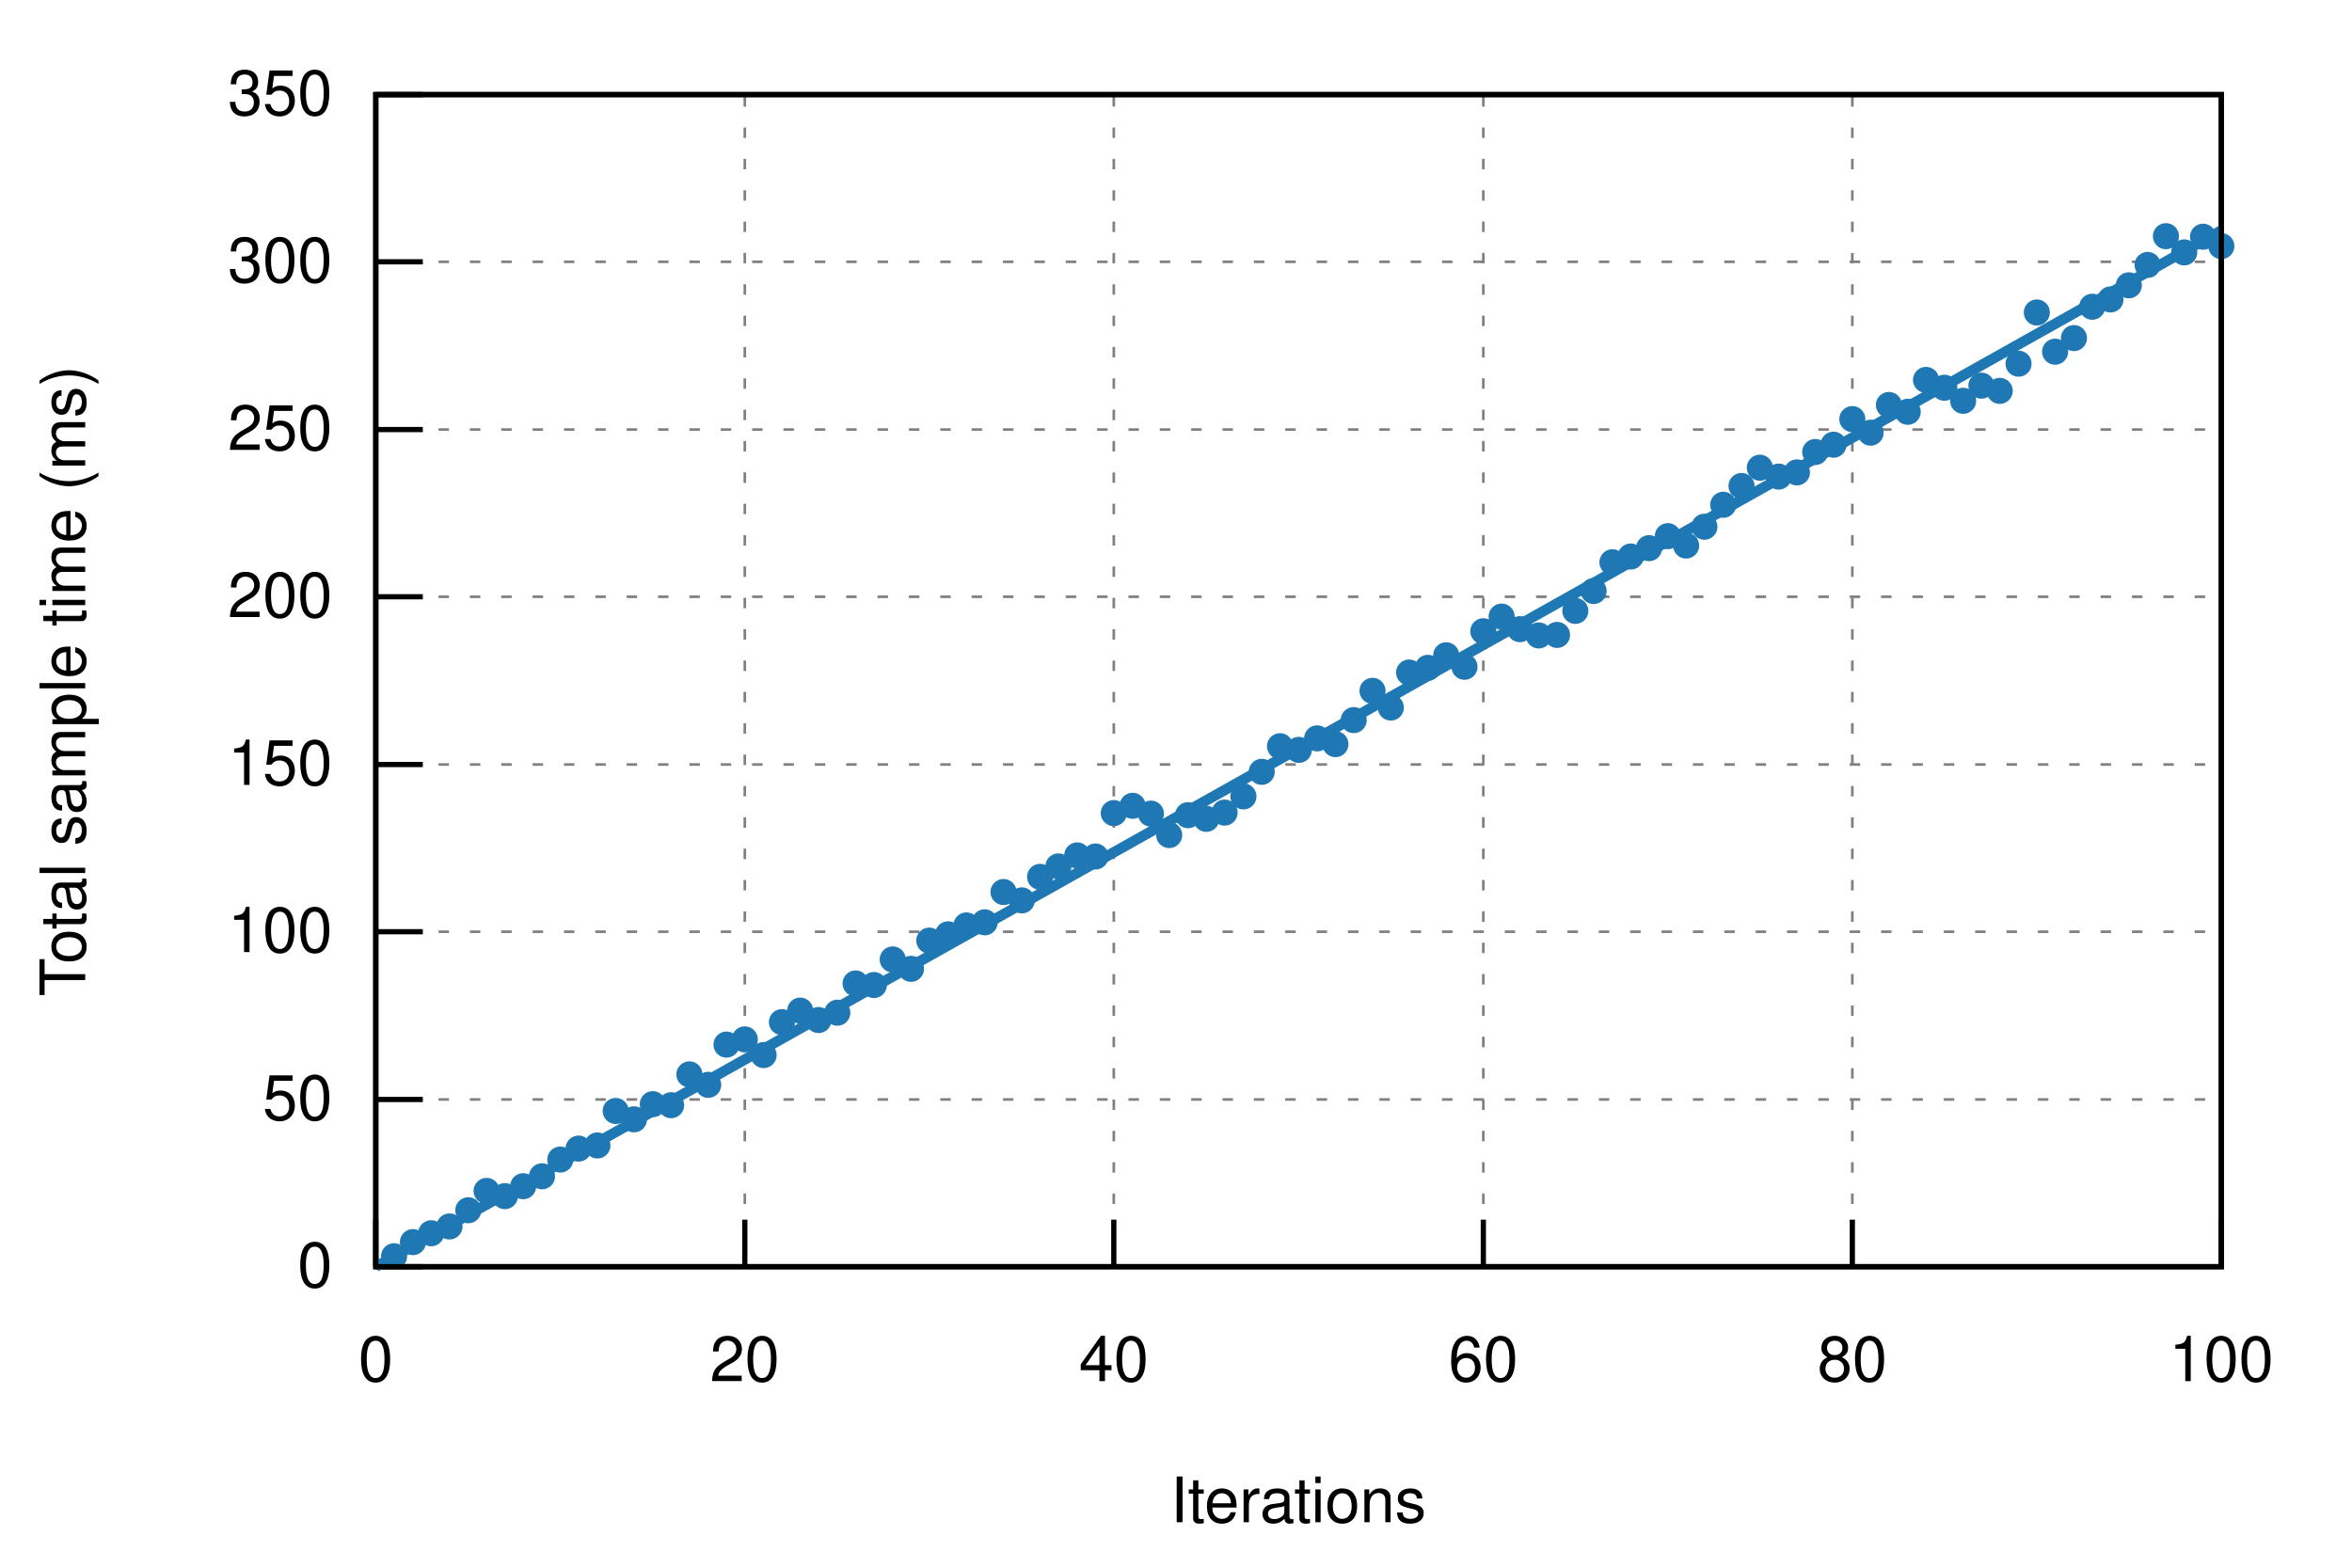
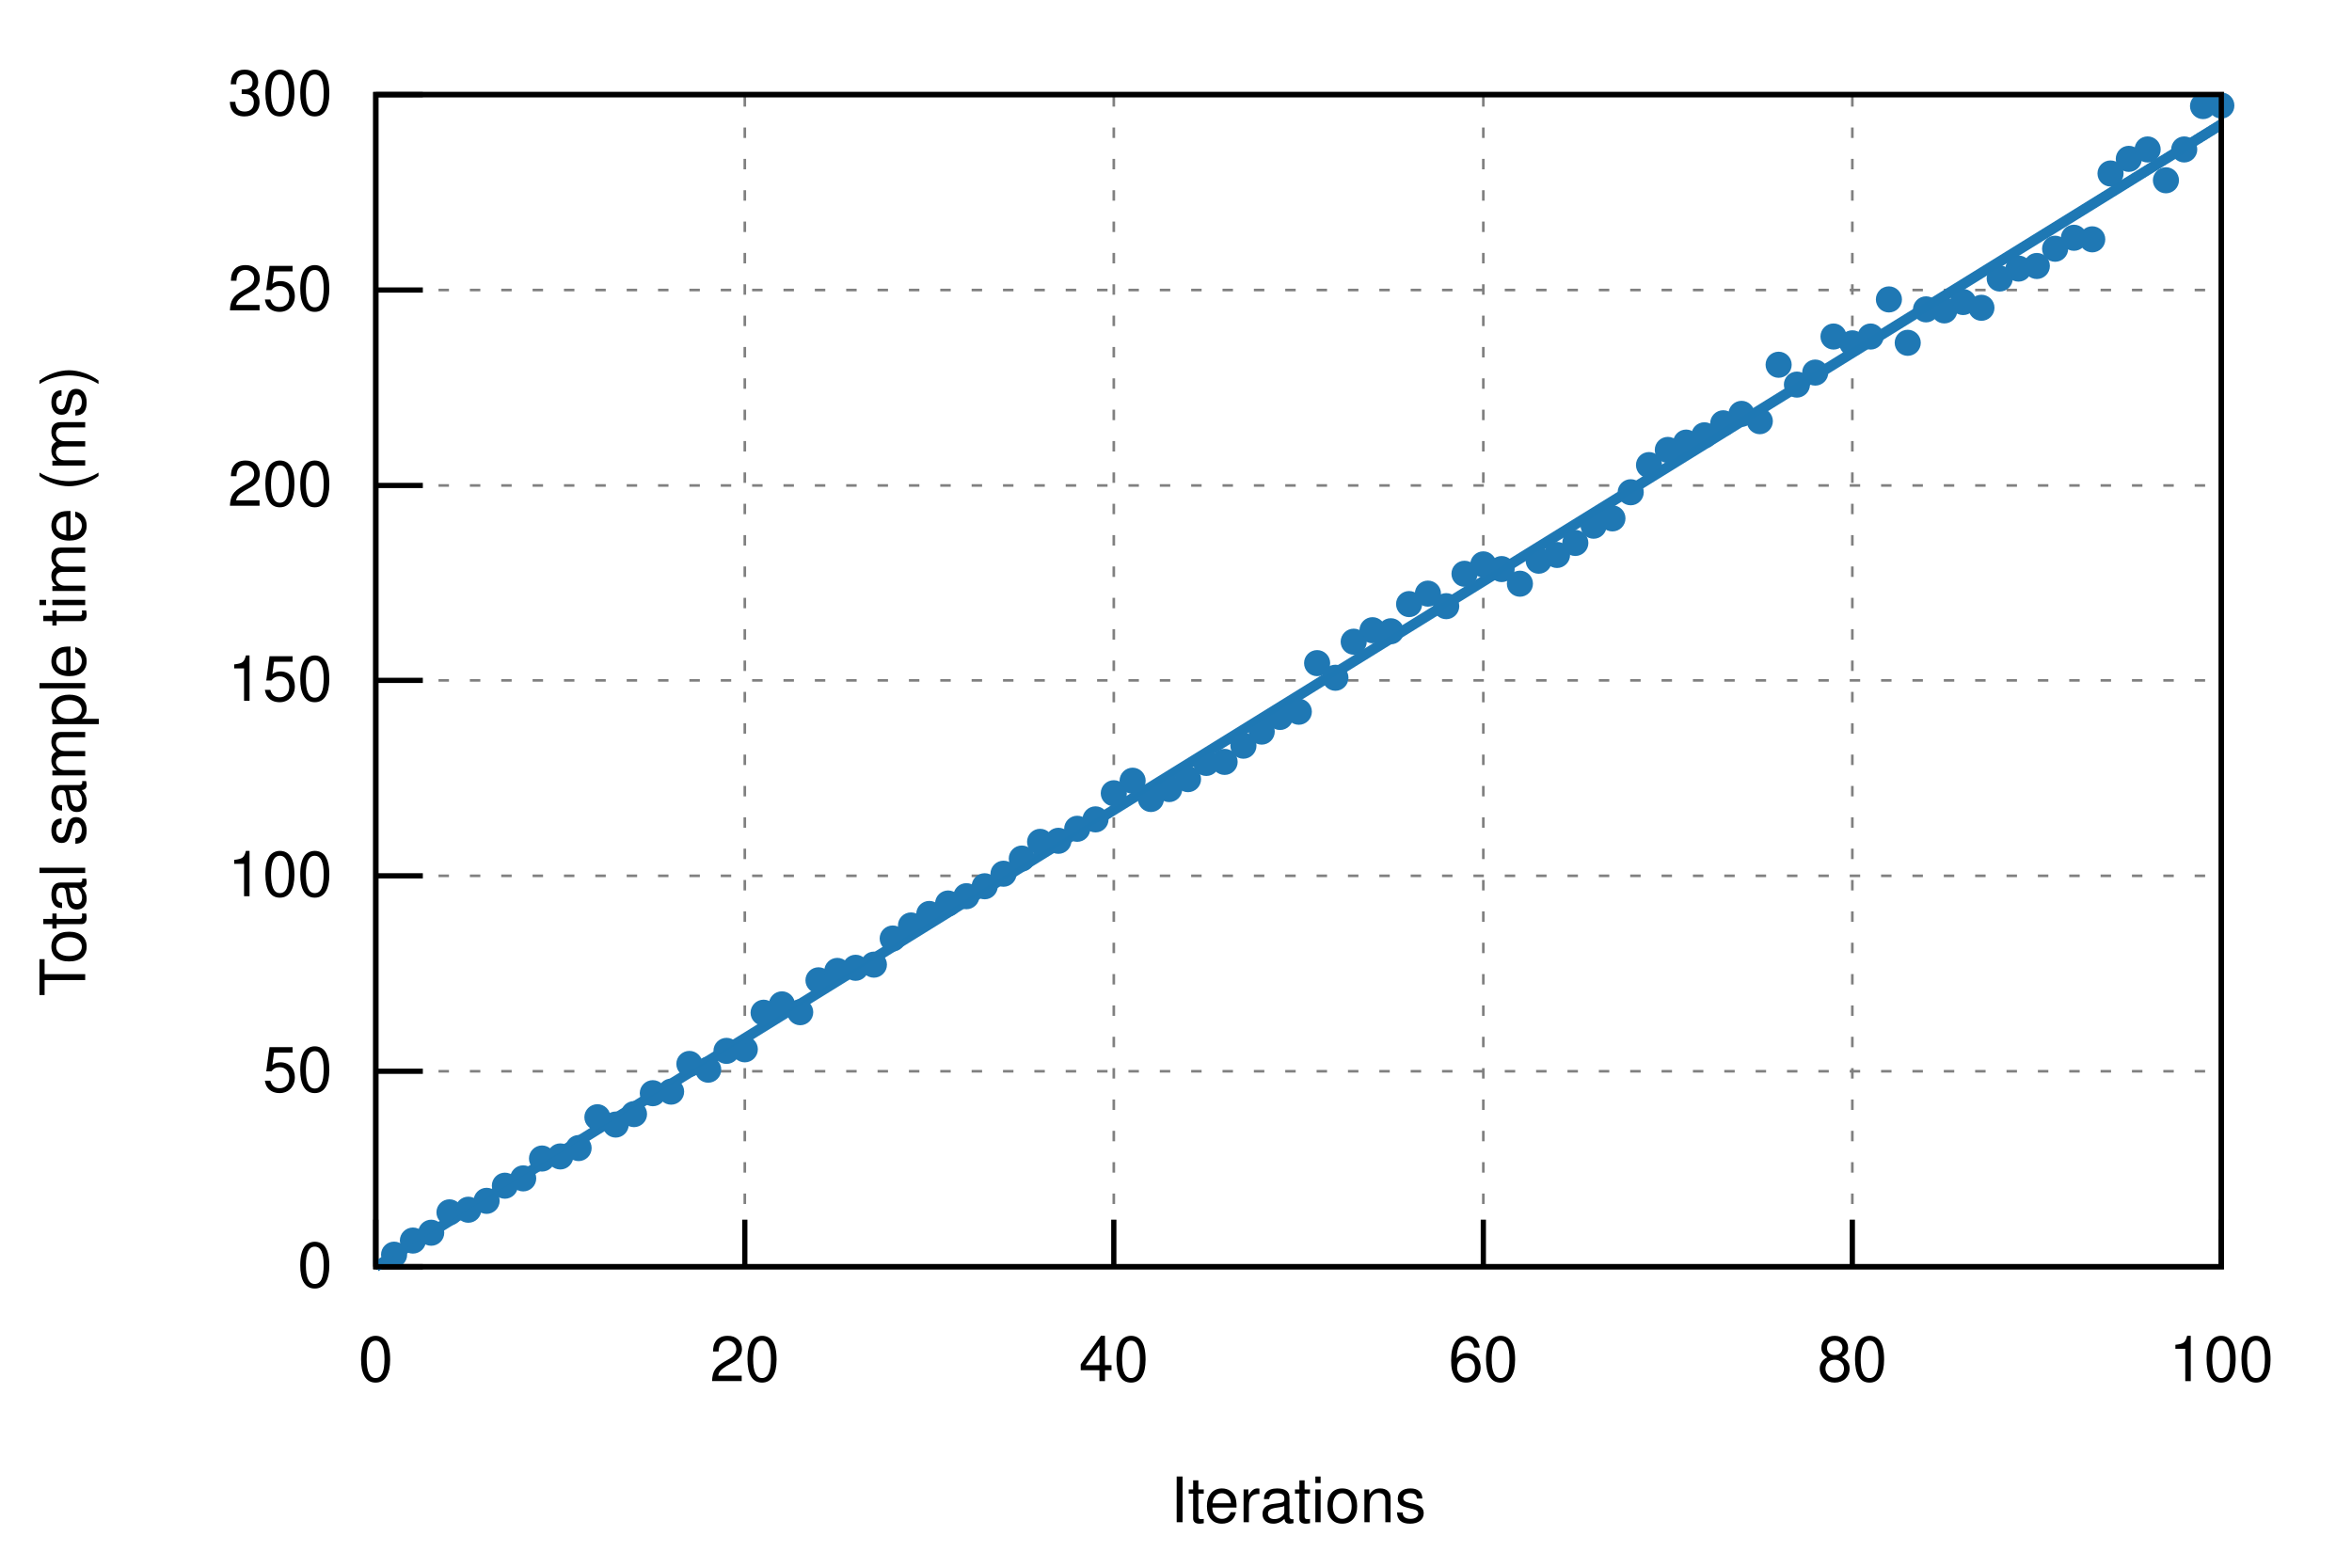
<svg xmlns="http://www.w3.org/2000/svg" xmlns:xlink="http://www.w3.org/1999/xlink" viewBox="0 0 450 300">
  <g id="gnuplot_canvas">
    <rect x="0" y="0" width="450" height="300" fill="none" />
    <defs>
      <circle id="gpDot" r="0.5" stroke-width="0.5" stroke="currentColor" />
      <path id="gpPt0" stroke-width="0.222" stroke="currentColor" d="M-1,0 h2 M0,-1 v2" />
      <path id="gpPt1" stroke-width="0.222" stroke="currentColor" d="M-1,-1 L1,1 M1,-1 L-1,1" />
      <path id="gpPt2" stroke-width="0.222" stroke="currentColor" d="M-1,0 L1,0 M0,-1 L0,1 M-1,-1 L1,1 M-1,1 L1,-1" />
      <rect id="gpPt3" stroke-width="0.222" stroke="currentColor" x="-1" y="-1" width="2" height="2" />
      <rect id="gpPt4" stroke-width="0.222" stroke="currentColor" fill="currentColor" x="-1" y="-1" width="2" height="2" />
      <circle id="gpPt5" stroke-width="0.222" stroke="currentColor" cx="0" cy="0" r="1" />
      <use xlink:href="#gpPt5" id="gpPt6" fill="currentColor" stroke="none" />
      <path id="gpPt7" stroke-width="0.222" stroke="currentColor" d="M0,-1.33 L-1.33,0.67 L1.33,0.67 z" />
      <use xlink:href="#gpPt7" id="gpPt8" fill="currentColor" stroke="none" />
      <use xlink:href="#gpPt7" id="gpPt9" stroke="currentColor" transform="rotate(180)" />
      <use xlink:href="#gpPt9" id="gpPt10" fill="currentColor" stroke="none" />
      <use xlink:href="#gpPt3" id="gpPt11" stroke="currentColor" transform="rotate(45)" />
      <use xlink:href="#gpPt11" id="gpPt12" fill="currentColor" stroke="none" />
      <path id="gpPt13" stroke-width="0.222" stroke="currentColor" d="M0,1.330 L1.265,0.411 L0.782,-1.067 L-0.782,-1.076 L-1.265,0.411 z" />
      <use xlink:href="#gpPt13" id="gpPt14" fill="currentColor" stroke="none" />
      <filter id="textbox" filterUnits="objectBoundingBox" x="0" y="0" height="1" width="1">
        <feFlood flood-color="white" flood-opacity="1" result="bgnd" />
        <feComposite in="SourceGraphic" in2="bgnd" operator="atop" />
      </filter>
      <filter id="greybox" filterUnits="objectBoundingBox" x="0" y="0" height="1" width="1">
        <feFlood flood-color="lightgrey" flood-opacity="1" result="grey" />
        <feComposite in="SourceGraphic" in2="grey" operator="atop" />
      </filter>
    </defs>
    <g fill="none" color="white" stroke="currentColor" stroke-width="1.00" stroke-linecap="butt" stroke-linejoin="miter">
</g>
    <g fill="none" color="black" stroke="currentColor" stroke-width="1.00" stroke-linecap="butt" stroke-linejoin="miter">
</g>
    <g fill="none" color="black" stroke="black" stroke-width="0.50" stroke-linecap="butt" stroke-linejoin="miter">
</g>
    <g fill="none" color="gray" stroke="currentColor" stroke-width="0.50" stroke-linecap="butt" stroke-linejoin="miter">
      <path stroke="gray" stroke-dasharray="2,4" class="gridline" d="M71.9,242.4 L425.0,242.4  " />
    </g>
    <g fill="none" color="gray" stroke="gray" stroke-width="1.00" stroke-linecap="butt" stroke-linejoin="miter">
</g>
    <g fill="none" color="black" stroke="currentColor" stroke-width="1.00" stroke-linecap="butt" stroke-linejoin="miter">
      <path stroke="black" d="M71.9,242.4 L80.9,242.4  " />
      <g transform="translate(63.6,246.3)" stroke="none" fill="black" font-family="Helvetica" font-size="12.00" text-anchor="end">
        <text>
          <tspan font-family="Helvetica"> 0</tspan>
        </text>
      </g>
    </g>
    <g fill="none" color="black" stroke="currentColor" stroke-width="1.00" stroke-linecap="butt" stroke-linejoin="miter">
</g>
    <g fill="none" color="black" stroke="black" stroke-width="0.50" stroke-linecap="butt" stroke-linejoin="miter">
</g>
    <g fill="none" color="gray" stroke="currentColor" stroke-width="0.50" stroke-linecap="butt" stroke-linejoin="miter">
-       <path stroke="gray" stroke-dasharray="2,4" class="gridline" d="M71.9,210.4 L425.0,210.4  " />
-     </g>
-     <g fill="none" color="gray" stroke="gray" stroke-width="1.00" stroke-linecap="butt" stroke-linejoin="miter">
- </g>
-     <g fill="none" color="black" stroke="currentColor" stroke-width="1.00" stroke-linecap="butt" stroke-linejoin="miter">
-       <path stroke="black" d="M71.9,210.4 L80.9,210.4  " />
-       <g transform="translate(63.6,214.3)" stroke="none" fill="black" font-family="Helvetica" font-size="12.00" text-anchor="end">
+       <path stroke="gray" stroke-dasharray="2,4" class="gridline" d="M71.9,205.0 L425.0,205.0  " />
+     </g>
+     <g fill="none" color="gray" stroke="gray" stroke-width="1.00" stroke-linecap="butt" stroke-linejoin="miter">
+ </g>
+     <g fill="none" color="black" stroke="currentColor" stroke-width="1.00" stroke-linecap="butt" stroke-linejoin="miter">
+       <path stroke="black" d="M71.9,205.0 L80.9,205.0  " />
+       <g transform="translate(63.6,208.9)" stroke="none" fill="black" font-family="Helvetica" font-size="12.00" text-anchor="end">
        <text>
          <tspan font-family="Helvetica"> 50</tspan>
        </text>
      </g>
    </g>
    <g fill="none" color="black" stroke="currentColor" stroke-width="1.00" stroke-linecap="butt" stroke-linejoin="miter">
</g>
    <g fill="none" color="black" stroke="black" stroke-width="0.50" stroke-linecap="butt" stroke-linejoin="miter">
</g>
    <g fill="none" color="gray" stroke="currentColor" stroke-width="0.50" stroke-linecap="butt" stroke-linejoin="miter">
-       <path stroke="gray" stroke-dasharray="2,4" class="gridline" d="M71.9,178.3 L425.0,178.3  " />
-     </g>
-     <g fill="none" color="gray" stroke="gray" stroke-width="1.00" stroke-linecap="butt" stroke-linejoin="miter">
- </g>
-     <g fill="none" color="black" stroke="currentColor" stroke-width="1.00" stroke-linecap="butt" stroke-linejoin="miter">
-       <path stroke="black" d="M71.9,178.3 L80.9,178.3  " />
-       <g transform="translate(63.6,182.2)" stroke="none" fill="black" font-family="Helvetica" font-size="12.00" text-anchor="end">
+       <path stroke="gray" stroke-dasharray="2,4" class="gridline" d="M71.9,167.6 L425.0,167.6  " />
+     </g>
+     <g fill="none" color="gray" stroke="gray" stroke-width="1.00" stroke-linecap="butt" stroke-linejoin="miter">
+ </g>
+     <g fill="none" color="black" stroke="currentColor" stroke-width="1.00" stroke-linecap="butt" stroke-linejoin="miter">
+       <path stroke="black" d="M71.9,167.6 L80.9,167.6  " />
+       <g transform="translate(63.6,171.5)" stroke="none" fill="black" font-family="Helvetica" font-size="12.00" text-anchor="end">
        <text>
          <tspan font-family="Helvetica"> 100</tspan>
        </text>
      </g>
    </g>
    <g fill="none" color="black" stroke="currentColor" stroke-width="1.00" stroke-linecap="butt" stroke-linejoin="miter">
</g>
    <g fill="none" color="black" stroke="black" stroke-width="0.50" stroke-linecap="butt" stroke-linejoin="miter">
</g>
    <g fill="none" color="gray" stroke="currentColor" stroke-width="0.50" stroke-linecap="butt" stroke-linejoin="miter">
-       <path stroke="gray" stroke-dasharray="2,4" class="gridline" d="M71.9,146.3 L425.0,146.3  " />
-     </g>
-     <g fill="none" color="gray" stroke="gray" stroke-width="1.00" stroke-linecap="butt" stroke-linejoin="miter">
- </g>
-     <g fill="none" color="black" stroke="currentColor" stroke-width="1.00" stroke-linecap="butt" stroke-linejoin="miter">
-       <path stroke="black" d="M71.9,146.3 L80.9,146.3  " />
-       <g transform="translate(63.6,150.2)" stroke="none" fill="black" font-family="Helvetica" font-size="12.00" text-anchor="end">
+       <path stroke="gray" stroke-dasharray="2,4" class="gridline" d="M71.9,130.2 L425.0,130.2  " />
+     </g>
+     <g fill="none" color="gray" stroke="gray" stroke-width="1.00" stroke-linecap="butt" stroke-linejoin="miter">
+ </g>
+     <g fill="none" color="black" stroke="currentColor" stroke-width="1.00" stroke-linecap="butt" stroke-linejoin="miter">
+       <path stroke="black" d="M71.9,130.2 L80.9,130.2  " />
+       <g transform="translate(63.6,134.1)" stroke="none" fill="black" font-family="Helvetica" font-size="12.00" text-anchor="end">
        <text>
          <tspan font-family="Helvetica"> 150</tspan>
        </text>
      </g>
    </g>
    <g fill="none" color="black" stroke="currentColor" stroke-width="1.00" stroke-linecap="butt" stroke-linejoin="miter">
</g>
    <g fill="none" color="black" stroke="black" stroke-width="0.50" stroke-linecap="butt" stroke-linejoin="miter">
</g>
    <g fill="none" color="gray" stroke="currentColor" stroke-width="0.50" stroke-linecap="butt" stroke-linejoin="miter">
-       <path stroke="gray" stroke-dasharray="2,4" class="gridline" d="M71.9,114.2 L425.0,114.2  " />
-     </g>
-     <g fill="none" color="gray" stroke="gray" stroke-width="1.00" stroke-linecap="butt" stroke-linejoin="miter">
- </g>
-     <g fill="none" color="black" stroke="currentColor" stroke-width="1.00" stroke-linecap="butt" stroke-linejoin="miter">
-       <path stroke="black" d="M71.9,114.2 L80.9,114.2  " />
-       <g transform="translate(63.6,118.1)" stroke="none" fill="black" font-family="Helvetica" font-size="12.00" text-anchor="end">
+       <path stroke="gray" stroke-dasharray="2,4" class="gridline" d="M71.9,92.9 L425.0,92.9  " />
+     </g>
+     <g fill="none" color="gray" stroke="gray" stroke-width="1.00" stroke-linecap="butt" stroke-linejoin="miter">
+ </g>
+     <g fill="none" color="black" stroke="currentColor" stroke-width="1.00" stroke-linecap="butt" stroke-linejoin="miter">
+       <path stroke="black" d="M71.9,92.9 L80.9,92.9  " />
+       <g transform="translate(63.6,96.8)" stroke="none" fill="black" font-family="Helvetica" font-size="12.00" text-anchor="end">
        <text>
          <tspan font-family="Helvetica"> 200</tspan>
        </text>
      </g>
    </g>
    <g fill="none" color="black" stroke="currentColor" stroke-width="1.00" stroke-linecap="butt" stroke-linejoin="miter">
</g>
    <g fill="none" color="black" stroke="black" stroke-width="0.50" stroke-linecap="butt" stroke-linejoin="miter">
</g>
    <g fill="none" color="gray" stroke="currentColor" stroke-width="0.50" stroke-linecap="butt" stroke-linejoin="miter">
-       <path stroke="gray" stroke-dasharray="2,4" class="gridline" d="M71.9,82.2 L425.0,82.2  " />
-     </g>
-     <g fill="none" color="gray" stroke="gray" stroke-width="1.00" stroke-linecap="butt" stroke-linejoin="miter">
- </g>
-     <g fill="none" color="black" stroke="currentColor" stroke-width="1.00" stroke-linecap="butt" stroke-linejoin="miter">
-       <path stroke="black" d="M71.9,82.2 L80.9,82.2  " />
-       <g transform="translate(63.6,86.1)" stroke="none" fill="black" font-family="Helvetica" font-size="12.00" text-anchor="end">
+       <path stroke="gray" stroke-dasharray="2,4" class="gridline" d="M71.9,55.5 L425.0,55.5  " />
+     </g>
+     <g fill="none" color="gray" stroke="gray" stroke-width="1.00" stroke-linecap="butt" stroke-linejoin="miter">
+ </g>
+     <g fill="none" color="black" stroke="currentColor" stroke-width="1.00" stroke-linecap="butt" stroke-linejoin="miter">
+       <path stroke="black" d="M71.9,55.5 L80.9,55.5  " />
+       <g transform="translate(63.6,59.4)" stroke="none" fill="black" font-family="Helvetica" font-size="12.00" text-anchor="end">
        <text>
          <tspan font-family="Helvetica"> 250</tspan>
-         </text>
-       </g>
-     </g>
-     <g fill="none" color="black" stroke="currentColor" stroke-width="1.00" stroke-linecap="butt" stroke-linejoin="miter">
- </g>
-     <g fill="none" color="black" stroke="black" stroke-width="0.50" stroke-linecap="butt" stroke-linejoin="miter">
- </g>
-     <g fill="none" color="gray" stroke="currentColor" stroke-width="0.50" stroke-linecap="butt" stroke-linejoin="miter">
-       <path stroke="gray" stroke-dasharray="2,4" class="gridline" d="M71.9,50.1 L425.0,50.1  " />
-     </g>
-     <g fill="none" color="gray" stroke="gray" stroke-width="1.00" stroke-linecap="butt" stroke-linejoin="miter">
- </g>
-     <g fill="none" color="black" stroke="currentColor" stroke-width="1.00" stroke-linecap="butt" stroke-linejoin="miter">
-       <path stroke="black" d="M71.9,50.1 L80.9,50.1  " />
-       <g transform="translate(63.6,54.0)" stroke="none" fill="black" font-family="Helvetica" font-size="12.00" text-anchor="end">
-         <text>
-           <tspan font-family="Helvetica"> 300</tspan>
        </text>
      </g>
    </g>
    <g fill="none" color="black" stroke="currentColor" stroke-width="1.00" stroke-linecap="butt" stroke-linejoin="miter">
</g>
    <g fill="none" color="black" stroke="black" stroke-width="0.50" stroke-linecap="butt" stroke-linejoin="miter">
</g>
    <g fill="none" color="gray" stroke="currentColor" stroke-width="0.50" stroke-linecap="butt" stroke-linejoin="miter">
      <path stroke="gray" stroke-dasharray="2,4" class="gridline" d="M71.9,18.1 L425.0,18.1  " />
    </g>
    <g fill="none" color="gray" stroke="gray" stroke-width="1.00" stroke-linecap="butt" stroke-linejoin="miter">
</g>
    <g fill="none" color="black" stroke="currentColor" stroke-width="1.00" stroke-linecap="butt" stroke-linejoin="miter">
      <path stroke="black" d="M71.9,18.1 L80.9,18.1  " />
      <g transform="translate(63.6,22.0)" stroke="none" fill="black" font-family="Helvetica" font-size="12.00" text-anchor="end">
        <text>
-           <tspan font-family="Helvetica"> 350</tspan>
+           <tspan font-family="Helvetica"> 300</tspan>
        </text>
      </g>
    </g>
    <g fill="none" color="black" stroke="currentColor" stroke-width="1.00" stroke-linecap="butt" stroke-linejoin="miter">
</g>
    <g fill="none" color="black" stroke="black" stroke-width="0.50" stroke-linecap="butt" stroke-linejoin="miter">
</g>
    <g fill="none" color="gray" stroke="currentColor" stroke-width="0.50" stroke-linecap="butt" stroke-linejoin="miter">
      <path stroke="gray" stroke-dasharray="2,4" class="gridline" d="M71.9,242.4 L71.9,18.1  " />
    </g>
    <g fill="none" color="gray" stroke="gray" stroke-width="1.00" stroke-linecap="butt" stroke-linejoin="miter">
</g>
    <g fill="none" color="black" stroke="currentColor" stroke-width="1.00" stroke-linecap="butt" stroke-linejoin="miter">
      <path stroke="black" d="M71.9,242.4 L71.9,233.4  " />
      <g transform="translate(71.9,264.3)" stroke="none" fill="black" font-family="Helvetica" font-size="12.00" text-anchor="middle">
        <text>
          <tspan font-family="Helvetica"> 0</tspan>
        </text>
      </g>
    </g>
    <g fill="none" color="black" stroke="currentColor" stroke-width="1.00" stroke-linecap="butt" stroke-linejoin="miter">
</g>
    <g fill="none" color="black" stroke="black" stroke-width="0.50" stroke-linecap="butt" stroke-linejoin="miter">
</g>
    <g fill="none" color="gray" stroke="currentColor" stroke-width="0.50" stroke-linecap="butt" stroke-linejoin="miter">
      <path stroke="gray" stroke-dasharray="2,4" class="gridline" d="M142.5,242.4 L142.5,18.1  " />
    </g>
    <g fill="none" color="gray" stroke="gray" stroke-width="1.00" stroke-linecap="butt" stroke-linejoin="miter">
</g>
    <g fill="none" color="black" stroke="currentColor" stroke-width="1.00" stroke-linecap="butt" stroke-linejoin="miter">
      <path stroke="black" d="M142.5,242.4 L142.5,233.4  " />
      <g transform="translate(142.5,264.3)" stroke="none" fill="black" font-family="Helvetica" font-size="12.00" text-anchor="middle">
        <text>
          <tspan font-family="Helvetica"> 20</tspan>
        </text>
      </g>
    </g>
    <g fill="none" color="black" stroke="currentColor" stroke-width="1.00" stroke-linecap="butt" stroke-linejoin="miter">
</g>
    <g fill="none" color="black" stroke="black" stroke-width="0.50" stroke-linecap="butt" stroke-linejoin="miter">
</g>
    <g fill="none" color="gray" stroke="currentColor" stroke-width="0.50" stroke-linecap="butt" stroke-linejoin="miter">
      <path stroke="gray" stroke-dasharray="2,4" class="gridline" d="M213.1,242.4 L213.1,18.1  " />
    </g>
    <g fill="none" color="gray" stroke="gray" stroke-width="1.00" stroke-linecap="butt" stroke-linejoin="miter">
</g>
    <g fill="none" color="black" stroke="currentColor" stroke-width="1.00" stroke-linecap="butt" stroke-linejoin="miter">
      <path stroke="black" d="M213.1,242.4 L213.1,233.4  " />
      <g transform="translate(213.1,264.3)" stroke="none" fill="black" font-family="Helvetica" font-size="12.00" text-anchor="middle">
        <text>
          <tspan font-family="Helvetica"> 40</tspan>
        </text>
      </g>
    </g>
    <g fill="none" color="black" stroke="currentColor" stroke-width="1.00" stroke-linecap="butt" stroke-linejoin="miter">
</g>
    <g fill="none" color="black" stroke="black" stroke-width="0.50" stroke-linecap="butt" stroke-linejoin="miter">
</g>
    <g fill="none" color="gray" stroke="currentColor" stroke-width="0.50" stroke-linecap="butt" stroke-linejoin="miter">
      <path stroke="gray" stroke-dasharray="2,4" class="gridline" d="M283.8,242.4 L283.8,18.1  " />
    </g>
    <g fill="none" color="gray" stroke="gray" stroke-width="1.00" stroke-linecap="butt" stroke-linejoin="miter">
</g>
    <g fill="none" color="black" stroke="currentColor" stroke-width="1.00" stroke-linecap="butt" stroke-linejoin="miter">
      <path stroke="black" d="M283.8,242.4 L283.8,233.4  " />
      <g transform="translate(283.8,264.3)" stroke="none" fill="black" font-family="Helvetica" font-size="12.00" text-anchor="middle">
        <text>
          <tspan font-family="Helvetica"> 60</tspan>
        </text>
      </g>
    </g>
    <g fill="none" color="black" stroke="currentColor" stroke-width="1.00" stroke-linecap="butt" stroke-linejoin="miter">
</g>
    <g fill="none" color="black" stroke="black" stroke-width="0.50" stroke-linecap="butt" stroke-linejoin="miter">
</g>
    <g fill="none" color="gray" stroke="currentColor" stroke-width="0.50" stroke-linecap="butt" stroke-linejoin="miter">
      <path stroke="gray" stroke-dasharray="2,4" class="gridline" d="M354.4,242.4 L354.4,18.1  " />
    </g>
    <g fill="none" color="gray" stroke="gray" stroke-width="1.00" stroke-linecap="butt" stroke-linejoin="miter">
</g>
    <g fill="none" color="black" stroke="currentColor" stroke-width="1.00" stroke-linecap="butt" stroke-linejoin="miter">
      <path stroke="black" d="M354.4,242.4 L354.4,233.4  " />
      <g transform="translate(354.4,264.3)" stroke="none" fill="black" font-family="Helvetica" font-size="12.00" text-anchor="middle">
        <text>
          <tspan font-family="Helvetica"> 80</tspan>
        </text>
      </g>
    </g>
    <g fill="none" color="black" stroke="currentColor" stroke-width="1.00" stroke-linecap="butt" stroke-linejoin="miter">
</g>
    <g fill="none" color="black" stroke="black" stroke-width="0.50" stroke-linecap="butt" stroke-linejoin="miter">
</g>
    <g fill="none" color="gray" stroke="currentColor" stroke-width="0.50" stroke-linecap="butt" stroke-linejoin="miter">
      <path stroke="gray" stroke-dasharray="2,4" class="gridline" d="M425.0,242.4 L425.0,18.1  " />
    </g>
    <g fill="none" color="gray" stroke="gray" stroke-width="1.00" stroke-linecap="butt" stroke-linejoin="miter">
</g>
    <g fill="none" color="black" stroke="currentColor" stroke-width="1.00" stroke-linecap="butt" stroke-linejoin="miter">
      <path stroke="black" d="M425.0,242.4 L425.0,233.4  " />
      <g transform="translate(425.0,264.3)" stroke="none" fill="black" font-family="Helvetica" font-size="12.00" text-anchor="middle">
        <text>
          <tspan font-family="Helvetica"> 100</tspan>
        </text>
      </g>
    </g>
    <g fill="none" color="black" stroke="currentColor" stroke-width="1.00" stroke-linecap="butt" stroke-linejoin="miter">
</g>
    <g fill="none" color="black" stroke="currentColor" stroke-width="1.00" stroke-linecap="butt" stroke-linejoin="miter">
      <path stroke="black" d="M71.9,18.1 L71.9,242.4 L425.0,242.4 L425.0,18.1 L71.9,18.1 Z  " />
    </g>
    <g fill="none" color="black" stroke="currentColor" stroke-width="1.00" stroke-linecap="butt" stroke-linejoin="miter">
      <g transform="translate(16.3,130.3) rotate(270)" stroke="none" fill="black" font-family="Helvetica" font-size="12.00" text-anchor="middle">
        <text>
          <tspan font-family="Helvetica">Total sample time (ms)</tspan>
        </text>
      </g>
    </g>
    <g fill="none" color="black" stroke="currentColor" stroke-width="1.00" stroke-linecap="butt" stroke-linejoin="miter">
      <g transform="translate(248.4,291.3)" stroke="none" fill="black" font-family="Helvetica" font-size="12.00" text-anchor="middle">
        <text>
          <tspan font-family="Helvetica">Iterations</tspan>
        </text>
      </g>
    </g>
    <g fill="none" color="black" stroke="currentColor" stroke-width="1.00" stroke-linecap="butt" stroke-linejoin="miter">
</g>
    <g id="gnuplot_plot_1">
      <g fill="none" color="black" stroke="currentColor" stroke-width="1.00" stroke-linecap="butt" stroke-linejoin="miter">
-         <use xlink:href="#gpPt6" transform="translate(75.4,240.4) scale(2.25)" color="rgb( 31, 120, 180)" />
-         <use xlink:href="#gpPt6" transform="translate(79.0,237.7) scale(2.25)" color="rgb( 31, 120, 180)" />
-         <use xlink:href="#gpPt6" transform="translate(82.5,236.0) scale(2.25)" color="rgb( 31, 120, 180)" />
-         <use xlink:href="#gpPt6" transform="translate(86.0,234.7) scale(2.25)" color="rgb( 31, 120, 180)" />
-         <use xlink:href="#gpPt6" transform="translate(89.6,231.6) scale(2.25)" color="rgb( 31, 120, 180)" />
-         <use xlink:href="#gpPt6" transform="translate(93.1,227.9) scale(2.25)" color="rgb( 31, 120, 180)" />
-         <use xlink:href="#gpPt6" transform="translate(96.6,228.9) scale(2.25)" color="rgb( 31, 120, 180)" />
-         <use xlink:href="#gpPt6" transform="translate(100.1,227.0) scale(2.25)" color="rgb( 31, 120, 180)" />
-         <use xlink:href="#gpPt6" transform="translate(103.7,225.1) scale(2.25)" color="rgb( 31, 120, 180)" />
-         <use xlink:href="#gpPt6" transform="translate(107.2,221.9) scale(2.25)" color="rgb( 31, 120, 180)" />
-         <use xlink:href="#gpPt6" transform="translate(110.7,219.8) scale(2.25)" color="rgb( 31, 120, 180)" />
-         <use xlink:href="#gpPt6" transform="translate(114.3,219.2) scale(2.25)" color="rgb( 31, 120, 180)" />
-         <use xlink:href="#gpPt6" transform="translate(117.8,212.6) scale(2.25)" color="rgb( 31, 120, 180)" />
-         <use xlink:href="#gpPt6" transform="translate(121.3,214.2) scale(2.25)" color="rgb( 31, 120, 180)" />
-         <use xlink:href="#gpPt6" transform="translate(124.9,211.3) scale(2.25)" color="rgb( 31, 120, 180)" />
-         <use xlink:href="#gpPt6" transform="translate(128.4,211.5) scale(2.25)" color="rgb( 31, 120, 180)" />
-         <use xlink:href="#gpPt6" transform="translate(131.9,205.6) scale(2.25)" color="rgb( 31, 120, 180)" />
-         <use xlink:href="#gpPt6" transform="translate(135.5,207.6) scale(2.25)" color="rgb( 31, 120, 180)" />
-         <use xlink:href="#gpPt6" transform="translate(139.0,199.9) scale(2.25)" color="rgb( 31, 120, 180)" />
-         <use xlink:href="#gpPt6" transform="translate(142.5,198.9) scale(2.25)" color="rgb( 31, 120, 180)" />
-         <use xlink:href="#gpPt6" transform="translate(146.1,201.9) scale(2.25)" color="rgb( 31, 120, 180)" />
-         <use xlink:href="#gpPt6" transform="translate(149.6,195.6) scale(2.25)" color="rgb( 31, 120, 180)" />
-         <use xlink:href="#gpPt6" transform="translate(153.1,193.4) scale(2.25)" color="rgb( 31, 120, 180)" />
-         <use xlink:href="#gpPt6" transform="translate(156.6,195.2) scale(2.25)" color="rgb( 31, 120, 180)" />
-         <use xlink:href="#gpPt6" transform="translate(160.2,193.8) scale(2.25)" color="rgb( 31, 120, 180)" />
-         <use xlink:href="#gpPt6" transform="translate(163.7,188.2) scale(2.25)" color="rgb( 31, 120, 180)" />
-         <use xlink:href="#gpPt6" transform="translate(167.2,188.5) scale(2.25)" color="rgb( 31, 120, 180)" />
-         <use xlink:href="#gpPt6" transform="translate(170.8,183.6) scale(2.25)" color="rgb( 31, 120, 180)" />
-         <use xlink:href="#gpPt6" transform="translate(174.3,185.4) scale(2.25)" color="rgb( 31, 120, 180)" />
-         <use xlink:href="#gpPt6" transform="translate(177.8,180.0) scale(2.25)" color="rgb( 31, 120, 180)" />
-         <use xlink:href="#gpPt6" transform="translate(181.4,178.8) scale(2.25)" color="rgb( 31, 120, 180)" />
-         <use xlink:href="#gpPt6" transform="translate(184.9,177.1) scale(2.25)" color="rgb( 31, 120, 180)" />
-         <use xlink:href="#gpPt6" transform="translate(188.4,176.5) scale(2.25)" color="rgb( 31, 120, 180)" />
-         <use xlink:href="#gpPt6" transform="translate(192.0,170.7) scale(2.25)" color="rgb( 31, 120, 180)" />
-         <use xlink:href="#gpPt6" transform="translate(195.5,172.3) scale(2.25)" color="rgb( 31, 120, 180)" />
-         <use xlink:href="#gpPt6" transform="translate(199.0,167.8) scale(2.25)" color="rgb( 31, 120, 180)" />
-         <use xlink:href="#gpPt6" transform="translate(202.5,165.8) scale(2.25)" color="rgb( 31, 120, 180)" />
-         <use xlink:href="#gpPt6" transform="translate(206.1,163.7) scale(2.25)" color="rgb( 31, 120, 180)" />
-         <use xlink:href="#gpPt6" transform="translate(209.6,163.9) scale(2.25)" color="rgb( 31, 120, 180)" />
-         <use xlink:href="#gpPt6" transform="translate(213.1,155.6) scale(2.25)" color="rgb( 31, 120, 180)" />
-         <use xlink:href="#gpPt6" transform="translate(216.7,154.2) scale(2.25)" color="rgb( 31, 120, 180)" />
-         <use xlink:href="#gpPt6" transform="translate(220.2,155.7) scale(2.25)" color="rgb( 31, 120, 180)" />
-         <use xlink:href="#gpPt6" transform="translate(223.7,159.8) scale(2.25)" color="rgb( 31, 120, 180)" />
-         <use xlink:href="#gpPt6" transform="translate(227.3,156.0) scale(2.25)" color="rgb( 31, 120, 180)" />
-         <use xlink:href="#gpPt6" transform="translate(230.8,156.7) scale(2.25)" color="rgb( 31, 120, 180)" />
-         <use xlink:href="#gpPt6" transform="translate(234.3,155.5) scale(2.25)" color="rgb( 31, 120, 180)" />
-         <use xlink:href="#gpPt6" transform="translate(237.9,152.4) scale(2.25)" color="rgb( 31, 120, 180)" />
-         <use xlink:href="#gpPt6" transform="translate(241.4,147.7) scale(2.25)" color="rgb( 31, 120, 180)" />
-         <use xlink:href="#gpPt6" transform="translate(244.9,142.8) scale(2.25)" color="rgb( 31, 120, 180)" />
-         <use xlink:href="#gpPt6" transform="translate(248.5,143.5) scale(2.25)" color="rgb( 31, 120, 180)" />
-         <use xlink:href="#gpPt6" transform="translate(252.0,141.3) scale(2.25)" color="rgb( 31, 120, 180)" />
-         <use xlink:href="#gpPt6" transform="translate(255.5,142.4) scale(2.25)" color="rgb( 31, 120, 180)" />
-         <use xlink:href="#gpPt6" transform="translate(259.0,137.8) scale(2.25)" color="rgb( 31, 120, 180)" />
-         <use xlink:href="#gpPt6" transform="translate(262.6,132.2) scale(2.25)" color="rgb( 31, 120, 180)" />
-         <use xlink:href="#gpPt6" transform="translate(266.1,135.4) scale(2.25)" color="rgb( 31, 120, 180)" />
-         <use xlink:href="#gpPt6" transform="translate(269.6,128.7) scale(2.25)" color="rgb( 31, 120, 180)" />
-         <use xlink:href="#gpPt6" transform="translate(273.2,127.8) scale(2.25)" color="rgb( 31, 120, 180)" />
-         <use xlink:href="#gpPt6" transform="translate(276.7,125.4) scale(2.25)" color="rgb( 31, 120, 180)" />
-         <use xlink:href="#gpPt6" transform="translate(280.2,127.6) scale(2.25)" color="rgb( 31, 120, 180)" />
-         <use xlink:href="#gpPt6" transform="translate(283.8,120.8) scale(2.25)" color="rgb( 31, 120, 180)" />
-         <use xlink:href="#gpPt6" transform="translate(287.3,118.0) scale(2.25)" color="rgb( 31, 120, 180)" />
-         <use xlink:href="#gpPt6" transform="translate(290.8,120.4) scale(2.25)" color="rgb( 31, 120, 180)" />
-         <use xlink:href="#gpPt6" transform="translate(294.4,121.6) scale(2.25)" color="rgb( 31, 120, 180)" />
-         <use xlink:href="#gpPt6" transform="translate(297.9,121.5) scale(2.25)" color="rgb( 31, 120, 180)" />
-         <use xlink:href="#gpPt6" transform="translate(301.4,116.9) scale(2.25)" color="rgb( 31, 120, 180)" />
-         <use xlink:href="#gpPt6" transform="translate(304.9,113.1) scale(2.25)" color="rgb( 31, 120, 180)" />
-         <use xlink:href="#gpPt6" transform="translate(308.5,107.6) scale(2.25)" color="rgb( 31, 120, 180)" />
-         <use xlink:href="#gpPt6" transform="translate(312.0,106.5) scale(2.25)" color="rgb( 31, 120, 180)" />
-         <use xlink:href="#gpPt6" transform="translate(315.5,104.9) scale(2.25)" color="rgb( 31, 120, 180)" />
-         <use xlink:href="#gpPt6" transform="translate(319.1,102.6) scale(2.25)" color="rgb( 31, 120, 180)" />
-         <use xlink:href="#gpPt6" transform="translate(322.6,104.4) scale(2.25)" color="rgb( 31, 120, 180)" />
-         <use xlink:href="#gpPt6" transform="translate(326.1,100.8) scale(2.25)" color="rgb( 31, 120, 180)" />
-         <use xlink:href="#gpPt6" transform="translate(329.7,96.6) scale(2.25)" color="rgb( 31, 120, 180)" />
-         <use xlink:href="#gpPt6" transform="translate(333.2,93.0) scale(2.25)" color="rgb( 31, 120, 180)" />
-         <use xlink:href="#gpPt6" transform="translate(336.7,89.5) scale(2.25)" color="rgb( 31, 120, 180)" />
-         <use xlink:href="#gpPt6" transform="translate(340.3,91.2) scale(2.25)" color="rgb( 31, 120, 180)" />
-         <use xlink:href="#gpPt6" transform="translate(343.8,90.4) scale(2.25)" color="rgb( 31, 120, 180)" />
-         <use xlink:href="#gpPt6" transform="translate(347.3,86.5) scale(2.25)" color="rgb( 31, 120, 180)" />
-         <use xlink:href="#gpPt6" transform="translate(350.8,85.1) scale(2.25)" color="rgb( 31, 120, 180)" />
-         <use xlink:href="#gpPt6" transform="translate(354.4,80.2) scale(2.25)" color="rgb( 31, 120, 180)" />
-         <use xlink:href="#gpPt6" transform="translate(357.9,82.8) scale(2.25)" color="rgb( 31, 120, 180)" />
-         <use xlink:href="#gpPt6" transform="translate(361.4,77.5) scale(2.25)" color="rgb( 31, 120, 180)" />
-         <use xlink:href="#gpPt6" transform="translate(365.0,78.8) scale(2.25)" color="rgb( 31, 120, 180)" />
-         <use xlink:href="#gpPt6" transform="translate(368.5,72.7) scale(2.25)" color="rgb( 31, 120, 180)" />
-         <use xlink:href="#gpPt6" transform="translate(372.0,74.2) scale(2.25)" color="rgb( 31, 120, 180)" />
-         <use xlink:href="#gpPt6" transform="translate(375.6,76.7) scale(2.25)" color="rgb( 31, 120, 180)" />
-         <use xlink:href="#gpPt6" transform="translate(379.1,73.8) scale(2.25)" color="rgb( 31, 120, 180)" />
-         <use xlink:href="#gpPt6" transform="translate(382.6,74.8) scale(2.25)" color="rgb( 31, 120, 180)" />
-         <use xlink:href="#gpPt6" transform="translate(386.2,69.6) scale(2.25)" color="rgb( 31, 120, 180)" />
-         <use xlink:href="#gpPt6" transform="translate(389.7,59.8) scale(2.25)" color="rgb( 31, 120, 180)" />
-         <use xlink:href="#gpPt6" transform="translate(393.2,67.3) scale(2.25)" color="rgb( 31, 120, 180)" />
-         <use xlink:href="#gpPt6" transform="translate(396.8,64.7) scale(2.25)" color="rgb( 31, 120, 180)" />
-         <use xlink:href="#gpPt6" transform="translate(400.3,58.7) scale(2.25)" color="rgb( 31, 120, 180)" />
-         <use xlink:href="#gpPt6" transform="translate(403.8,57.3) scale(2.25)" color="rgb( 31, 120, 180)" />
-         <use xlink:href="#gpPt6" transform="translate(407.3,54.6) scale(2.25)" color="rgb( 31, 120, 180)" />
-         <use xlink:href="#gpPt6" transform="translate(410.9,50.7) scale(2.25)" color="rgb( 31, 120, 180)" />
-         <use xlink:href="#gpPt6" transform="translate(414.4,45.2) scale(2.25)" color="rgb( 31, 120, 180)" />
-         <use xlink:href="#gpPt6" transform="translate(417.9,48.3) scale(2.25)" color="rgb( 31, 120, 180)" />
-         <use xlink:href="#gpPt6" transform="translate(421.5,45.3) scale(2.25)" color="rgb( 31, 120, 180)" />
-         <use xlink:href="#gpPt6" transform="translate(425.0,47.1) scale(2.25)" color="rgb( 31, 120, 180)" />
+         <use xlink:href="#gpPt6" transform="translate(75.4,240.1) scale(2.25)" color="rgb( 31, 120, 180)" />
+         <use xlink:href="#gpPt6" transform="translate(79.0,237.4) scale(2.25)" color="rgb( 31, 120, 180)" />
+         <use xlink:href="#gpPt6" transform="translate(82.5,235.9) scale(2.25)" color="rgb( 31, 120, 180)" />
+         <use xlink:href="#gpPt6" transform="translate(86.0,232.0) scale(2.25)" color="rgb( 31, 120, 180)" />
+         <use xlink:href="#gpPt6" transform="translate(89.6,231.5) scale(2.25)" color="rgb( 31, 120, 180)" />
+         <use xlink:href="#gpPt6" transform="translate(93.1,229.8) scale(2.25)" color="rgb( 31, 120, 180)" />
+         <use xlink:href="#gpPt6" transform="translate(96.6,226.9) scale(2.25)" color="rgb( 31, 120, 180)" />
+         <use xlink:href="#gpPt6" transform="translate(100.1,225.5) scale(2.25)" color="rgb( 31, 120, 180)" />
+         <use xlink:href="#gpPt6" transform="translate(103.7,221.7) scale(2.25)" color="rgb( 31, 120, 180)" />
+         <use xlink:href="#gpPt6" transform="translate(107.2,221.3) scale(2.25)" color="rgb( 31, 120, 180)" />
+         <use xlink:href="#gpPt6" transform="translate(110.7,219.7) scale(2.25)" color="rgb( 31, 120, 180)" />
+         <use xlink:href="#gpPt6" transform="translate(114.3,213.8) scale(2.25)" color="rgb( 31, 120, 180)" />
+         <use xlink:href="#gpPt6" transform="translate(117.8,215.2) scale(2.25)" color="rgb( 31, 120, 180)" />
+         <use xlink:href="#gpPt6" transform="translate(121.3,213.2) scale(2.25)" color="rgb( 31, 120, 180)" />
+         <use xlink:href="#gpPt6" transform="translate(124.9,209.2) scale(2.25)" color="rgb( 31, 120, 180)" />
+         <use xlink:href="#gpPt6" transform="translate(128.4,208.9) scale(2.25)" color="rgb( 31, 120, 180)" />
+         <use xlink:href="#gpPt6" transform="translate(131.9,203.6) scale(2.25)" color="rgb( 31, 120, 180)" />
+         <use xlink:href="#gpPt6" transform="translate(135.5,204.7) scale(2.25)" color="rgb( 31, 120, 180)" />
+         <use xlink:href="#gpPt6" transform="translate(139.0,201.1) scale(2.25)" color="rgb( 31, 120, 180)" />
+         <use xlink:href="#gpPt6" transform="translate(142.5,200.8) scale(2.25)" color="rgb( 31, 120, 180)" />
+         <use xlink:href="#gpPt6" transform="translate(146.1,193.8) scale(2.25)" color="rgb( 31, 120, 180)" />
+         <use xlink:href="#gpPt6" transform="translate(149.6,192.2) scale(2.25)" color="rgb( 31, 120, 180)" />
+         <use xlink:href="#gpPt6" transform="translate(153.1,193.7) scale(2.25)" color="rgb( 31, 120, 180)" />
+         <use xlink:href="#gpPt6" transform="translate(156.6,187.6) scale(2.25)" color="rgb( 31, 120, 180)" />
+         <use xlink:href="#gpPt6" transform="translate(160.2,185.8) scale(2.25)" color="rgb( 31, 120, 180)" />
+         <use xlink:href="#gpPt6" transform="translate(163.7,185.2) scale(2.25)" color="rgb( 31, 120, 180)" />
+         <use xlink:href="#gpPt6" transform="translate(167.2,184.6) scale(2.25)" color="rgb( 31, 120, 180)" />
+         <use xlink:href="#gpPt6" transform="translate(170.8,179.6) scale(2.25)" color="rgb( 31, 120, 180)" />
+         <use xlink:href="#gpPt6" transform="translate(174.3,177.1) scale(2.25)" color="rgb( 31, 120, 180)" />
+         <use xlink:href="#gpPt6" transform="translate(177.8,174.9) scale(2.25)" color="rgb( 31, 120, 180)" />
+         <use xlink:href="#gpPt6" transform="translate(181.4,172.9) scale(2.25)" color="rgb( 31, 120, 180)" />
+         <use xlink:href="#gpPt6" transform="translate(184.9,171.5) scale(2.25)" color="rgb( 31, 120, 180)" />
+         <use xlink:href="#gpPt6" transform="translate(188.4,169.6) scale(2.25)" color="rgb( 31, 120, 180)" />
+         <use xlink:href="#gpPt6" transform="translate(192.0,167.2) scale(2.25)" color="rgb( 31, 120, 180)" />
+         <use xlink:href="#gpPt6" transform="translate(195.5,164.3) scale(2.25)" color="rgb( 31, 120, 180)" />
+         <use xlink:href="#gpPt6" transform="translate(199.0,161.1) scale(2.25)" color="rgb( 31, 120, 180)" />
+         <use xlink:href="#gpPt6" transform="translate(202.5,160.9) scale(2.25)" color="rgb( 31, 120, 180)" />
+         <use xlink:href="#gpPt6" transform="translate(206.1,158.6) scale(2.25)" color="rgb( 31, 120, 180)" />
+         <use xlink:href="#gpPt6" transform="translate(209.6,156.8) scale(2.25)" color="rgb( 31, 120, 180)" />
+         <use xlink:href="#gpPt6" transform="translate(213.1,151.8) scale(2.25)" color="rgb( 31, 120, 180)" />
+         <use xlink:href="#gpPt6" transform="translate(216.7,149.4) scale(2.25)" color="rgb( 31, 120, 180)" />
+         <use xlink:href="#gpPt6" transform="translate(220.2,152.9) scale(2.25)" color="rgb( 31, 120, 180)" />
+         <use xlink:href="#gpPt6" transform="translate(223.7,151.0) scale(2.25)" color="rgb( 31, 120, 180)" />
+         <use xlink:href="#gpPt6" transform="translate(227.3,149.1) scale(2.25)" color="rgb( 31, 120, 180)" />
+         <use xlink:href="#gpPt6" transform="translate(230.8,146.0) scale(2.25)" color="rgb( 31, 120, 180)" />
+         <use xlink:href="#gpPt6" transform="translate(234.3,145.8) scale(2.25)" color="rgb( 31, 120, 180)" />
+         <use xlink:href="#gpPt6" transform="translate(237.9,142.7) scale(2.25)" color="rgb( 31, 120, 180)" />
+         <use xlink:href="#gpPt6" transform="translate(241.4,140.0) scale(2.25)" color="rgb( 31, 120, 180)" />
+         <use xlink:href="#gpPt6" transform="translate(244.9,137.2) scale(2.25)" color="rgb( 31, 120, 180)" />
+         <use xlink:href="#gpPt6" transform="translate(248.5,136.2) scale(2.25)" color="rgb( 31, 120, 180)" />
+         <use xlink:href="#gpPt6" transform="translate(252.0,126.9) scale(2.25)" color="rgb( 31, 120, 180)" />
+         <use xlink:href="#gpPt6" transform="translate(255.5,129.7) scale(2.25)" color="rgb( 31, 120, 180)" />
+         <use xlink:href="#gpPt6" transform="translate(259.0,122.8) scale(2.25)" color="rgb( 31, 120, 180)" />
+         <use xlink:href="#gpPt6" transform="translate(262.6,120.6) scale(2.25)" color="rgb( 31, 120, 180)" />
+         <use xlink:href="#gpPt6" transform="translate(266.1,120.8) scale(2.25)" color="rgb( 31, 120, 180)" />
+         <use xlink:href="#gpPt6" transform="translate(269.6,115.6) scale(2.25)" color="rgb( 31, 120, 180)" />
+         <use xlink:href="#gpPt6" transform="translate(273.2,113.6) scale(2.25)" color="rgb( 31, 120, 180)" />
+         <use xlink:href="#gpPt6" transform="translate(276.7,116.0) scale(2.25)" color="rgb( 31, 120, 180)" />
+         <use xlink:href="#gpPt6" transform="translate(280.2,109.8) scale(2.25)" color="rgb( 31, 120, 180)" />
+         <use xlink:href="#gpPt6" transform="translate(283.8,108.0) scale(2.25)" color="rgb( 31, 120, 180)" />
+         <use xlink:href="#gpPt6" transform="translate(287.3,108.9) scale(2.25)" color="rgb( 31, 120, 180)" />
+         <use xlink:href="#gpPt6" transform="translate(290.8,111.7) scale(2.25)" color="rgb( 31, 120, 180)" />
+         <use xlink:href="#gpPt6" transform="translate(294.4,107.3) scale(2.25)" color="rgb( 31, 120, 180)" />
+         <use xlink:href="#gpPt6" transform="translate(297.9,106.2) scale(2.25)" color="rgb( 31, 120, 180)" />
+         <use xlink:href="#gpPt6" transform="translate(301.4,103.9) scale(2.25)" color="rgb( 31, 120, 180)" />
+         <use xlink:href="#gpPt6" transform="translate(304.9,100.6) scale(2.25)" color="rgb( 31, 120, 180)" />
+         <use xlink:href="#gpPt6" transform="translate(308.5,99.2) scale(2.25)" color="rgb( 31, 120, 180)" />
+         <use xlink:href="#gpPt6" transform="translate(312.0,94.2) scale(2.25)" color="rgb( 31, 120, 180)" />
+         <use xlink:href="#gpPt6" transform="translate(315.5,89.0) scale(2.25)" color="rgb( 31, 120, 180)" />
+         <use xlink:href="#gpPt6" transform="translate(319.1,86.1) scale(2.25)" color="rgb( 31, 120, 180)" />
+         <use xlink:href="#gpPt6" transform="translate(322.6,84.7) scale(2.25)" color="rgb( 31, 120, 180)" />
+         <use xlink:href="#gpPt6" transform="translate(326.1,83.3) scale(2.25)" color="rgb( 31, 120, 180)" />
+         <use xlink:href="#gpPt6" transform="translate(329.7,81.0) scale(2.25)" color="rgb( 31, 120, 180)" />
+         <use xlink:href="#gpPt6" transform="translate(333.2,79.2) scale(2.25)" color="rgb( 31, 120, 180)" />
+         <use xlink:href="#gpPt6" transform="translate(336.7,80.6) scale(2.25)" color="rgb( 31, 120, 180)" />
+         <use xlink:href="#gpPt6" transform="translate(340.3,69.8) scale(2.25)" color="rgb( 31, 120, 180)" />
+         <use xlink:href="#gpPt6" transform="translate(343.8,73.6) scale(2.25)" color="rgb( 31, 120, 180)" />
+         <use xlink:href="#gpPt6" transform="translate(347.3,71.3) scale(2.25)" color="rgb( 31, 120, 180)" />
+         <use xlink:href="#gpPt6" transform="translate(350.8,64.4) scale(2.25)" color="rgb( 31, 120, 180)" />
+         <use xlink:href="#gpPt6" transform="translate(354.4,65.7) scale(2.25)" color="rgb( 31, 120, 180)" />
+         <use xlink:href="#gpPt6" transform="translate(357.9,64.4) scale(2.25)" color="rgb( 31, 120, 180)" />
+         <use xlink:href="#gpPt6" transform="translate(361.4,57.3) scale(2.25)" color="rgb( 31, 120, 180)" />
+         <use xlink:href="#gpPt6" transform="translate(365.0,65.6) scale(2.25)" color="rgb( 31, 120, 180)" />
+         <use xlink:href="#gpPt6" transform="translate(368.5,59.2) scale(2.25)" color="rgb( 31, 120, 180)" />
+         <use xlink:href="#gpPt6" transform="translate(372.0,59.4) scale(2.25)" color="rgb( 31, 120, 180)" />
+         <use xlink:href="#gpPt6" transform="translate(375.6,57.8) scale(2.25)" color="rgb( 31, 120, 180)" />
+         <use xlink:href="#gpPt6" transform="translate(379.1,58.9) scale(2.25)" color="rgb( 31, 120, 180)" />
+         <use xlink:href="#gpPt6" transform="translate(382.6,53.3) scale(2.25)" color="rgb( 31, 120, 180)" />
+         <use xlink:href="#gpPt6" transform="translate(386.2,51.4) scale(2.25)" color="rgb( 31, 120, 180)" />
+         <use xlink:href="#gpPt6" transform="translate(389.7,50.9) scale(2.25)" color="rgb( 31, 120, 180)" />
+         <use xlink:href="#gpPt6" transform="translate(393.2,47.6) scale(2.25)" color="rgb( 31, 120, 180)" />
+         <use xlink:href="#gpPt6" transform="translate(396.8,45.5) scale(2.25)" color="rgb( 31, 120, 180)" />
+         <use xlink:href="#gpPt6" transform="translate(400.3,45.8) scale(2.25)" color="rgb( 31, 120, 180)" />
+         <use xlink:href="#gpPt6" transform="translate(403.8,33.2) scale(2.25)" color="rgb( 31, 120, 180)" />
+         <use xlink:href="#gpPt6" transform="translate(407.3,30.4) scale(2.25)" color="rgb( 31, 120, 180)" />
+         <use xlink:href="#gpPt6" transform="translate(410.9,28.6) scale(2.25)" color="rgb( 31, 120, 180)" />
+         <use xlink:href="#gpPt6" transform="translate(414.4,34.5) scale(2.25)" color="rgb( 31, 120, 180)" />
+         <use xlink:href="#gpPt6" transform="translate(417.9,28.6) scale(2.25)" color="rgb( 31, 120, 180)" />
+         <use xlink:href="#gpPt6" transform="translate(421.5,20.3) scale(2.25)" color="rgb( 31, 120, 180)" />
+         <use xlink:href="#gpPt6" transform="translate(425.0,20.2) scale(2.25)" color="rgb( 31, 120, 180)" />
      </g>
    </g>
    <g id="gnuplot_plot_2">
      <g fill="none" color="white" stroke="rgb( 31, 120, 180)" stroke-width="2.00" stroke-linecap="butt" stroke-linejoin="miter">
</g>
      <g fill="none" color="black" stroke="currentColor" stroke-width="2.00" stroke-linecap="butt" stroke-linejoin="miter">
-         <path stroke="rgb( 31, 120, 180)" d="M71.9,242.4 L425.0,44.1  " />
+         <path stroke="rgb( 31, 120, 180)" d="M71.9,242.4 L425.0,23.8  " />
      </g>
    </g>
    <g id="gnuplot_plot_3">
      <g fill="none" color="white" stroke="rgb( 31, 120, 180)" stroke-width="1.00" stroke-linecap="butt" stroke-linejoin="miter">
</g>
      <g fill="none" color="black" stroke="currentColor" stroke-width="1.00" stroke-linecap="butt" stroke-linejoin="miter">
        <g stroke="none" shape-rendering="crispEdges">
          <polygon fill="rgb( 31, 120, 180)" fill-opacity="0.25" points="71.9,242.4 71.9,242.4 71.9,242.4 " />
-           <polygon fill="rgb( 31, 120, 180)" fill-opacity="0.25" points="71.9,242.4 425.0,45.1 425.0,43.0 " />
+           <polygon fill="rgb( 31, 120, 180)" fill-opacity="0.25" points="71.9,242.4 425.0,25.0 425.0,22.6 " />
        </g>
      </g>
    </g>
    <g fill="none" color="white" stroke="rgb( 31, 120, 180)" stroke-width="2.00" stroke-linecap="butt" stroke-linejoin="miter">
</g>
    <g fill="none" color="black" stroke="currentColor" stroke-width="2.00" stroke-linecap="butt" stroke-linejoin="miter">
</g>
    <g fill="none" color="black" stroke="black" stroke-width="1.00" stroke-linecap="butt" stroke-linejoin="miter">
</g>
    <g fill="none" color="black" stroke="currentColor" stroke-width="1.00" stroke-linecap="butt" stroke-linejoin="miter">
      <path stroke="black" d="M71.9,18.1 L71.9,242.4 L425.0,242.4 L425.0,18.1 L71.9,18.1 Z  " />
    </g>
    <g fill="none" color="black" stroke="currentColor" stroke-width="1.00" stroke-linecap="butt" stroke-linejoin="miter">
</g>
  </g>
</svg>
